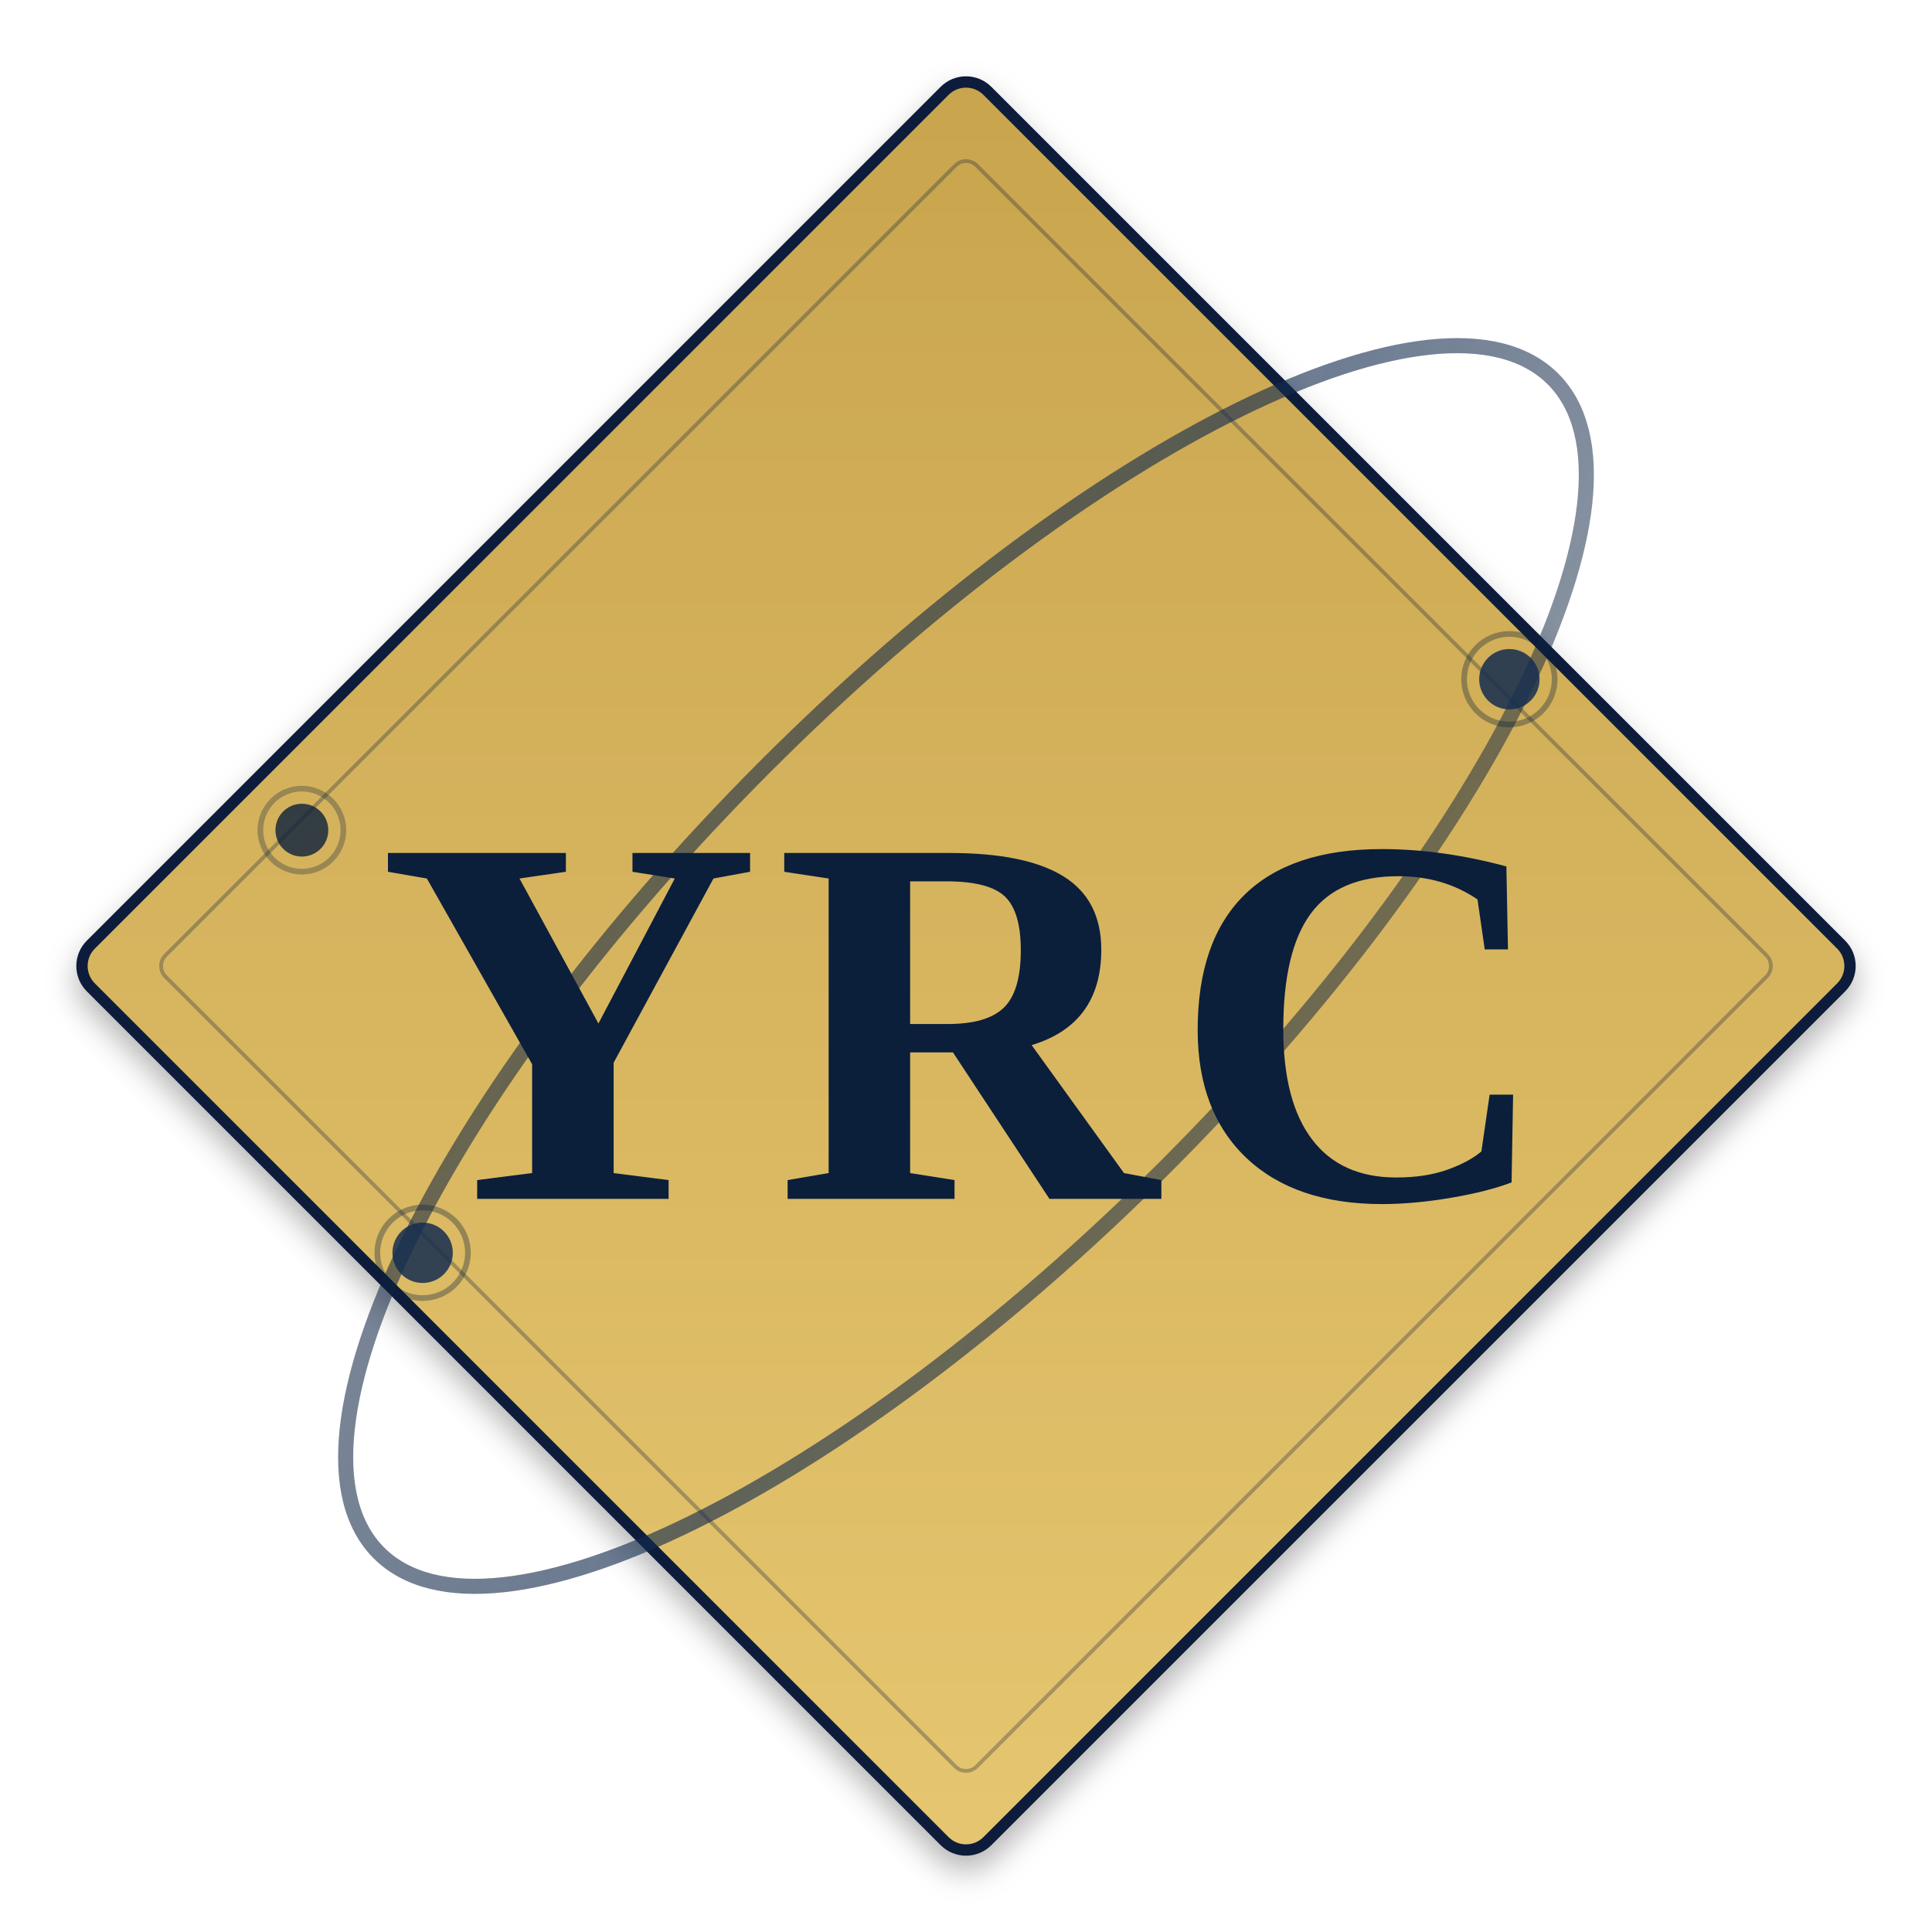
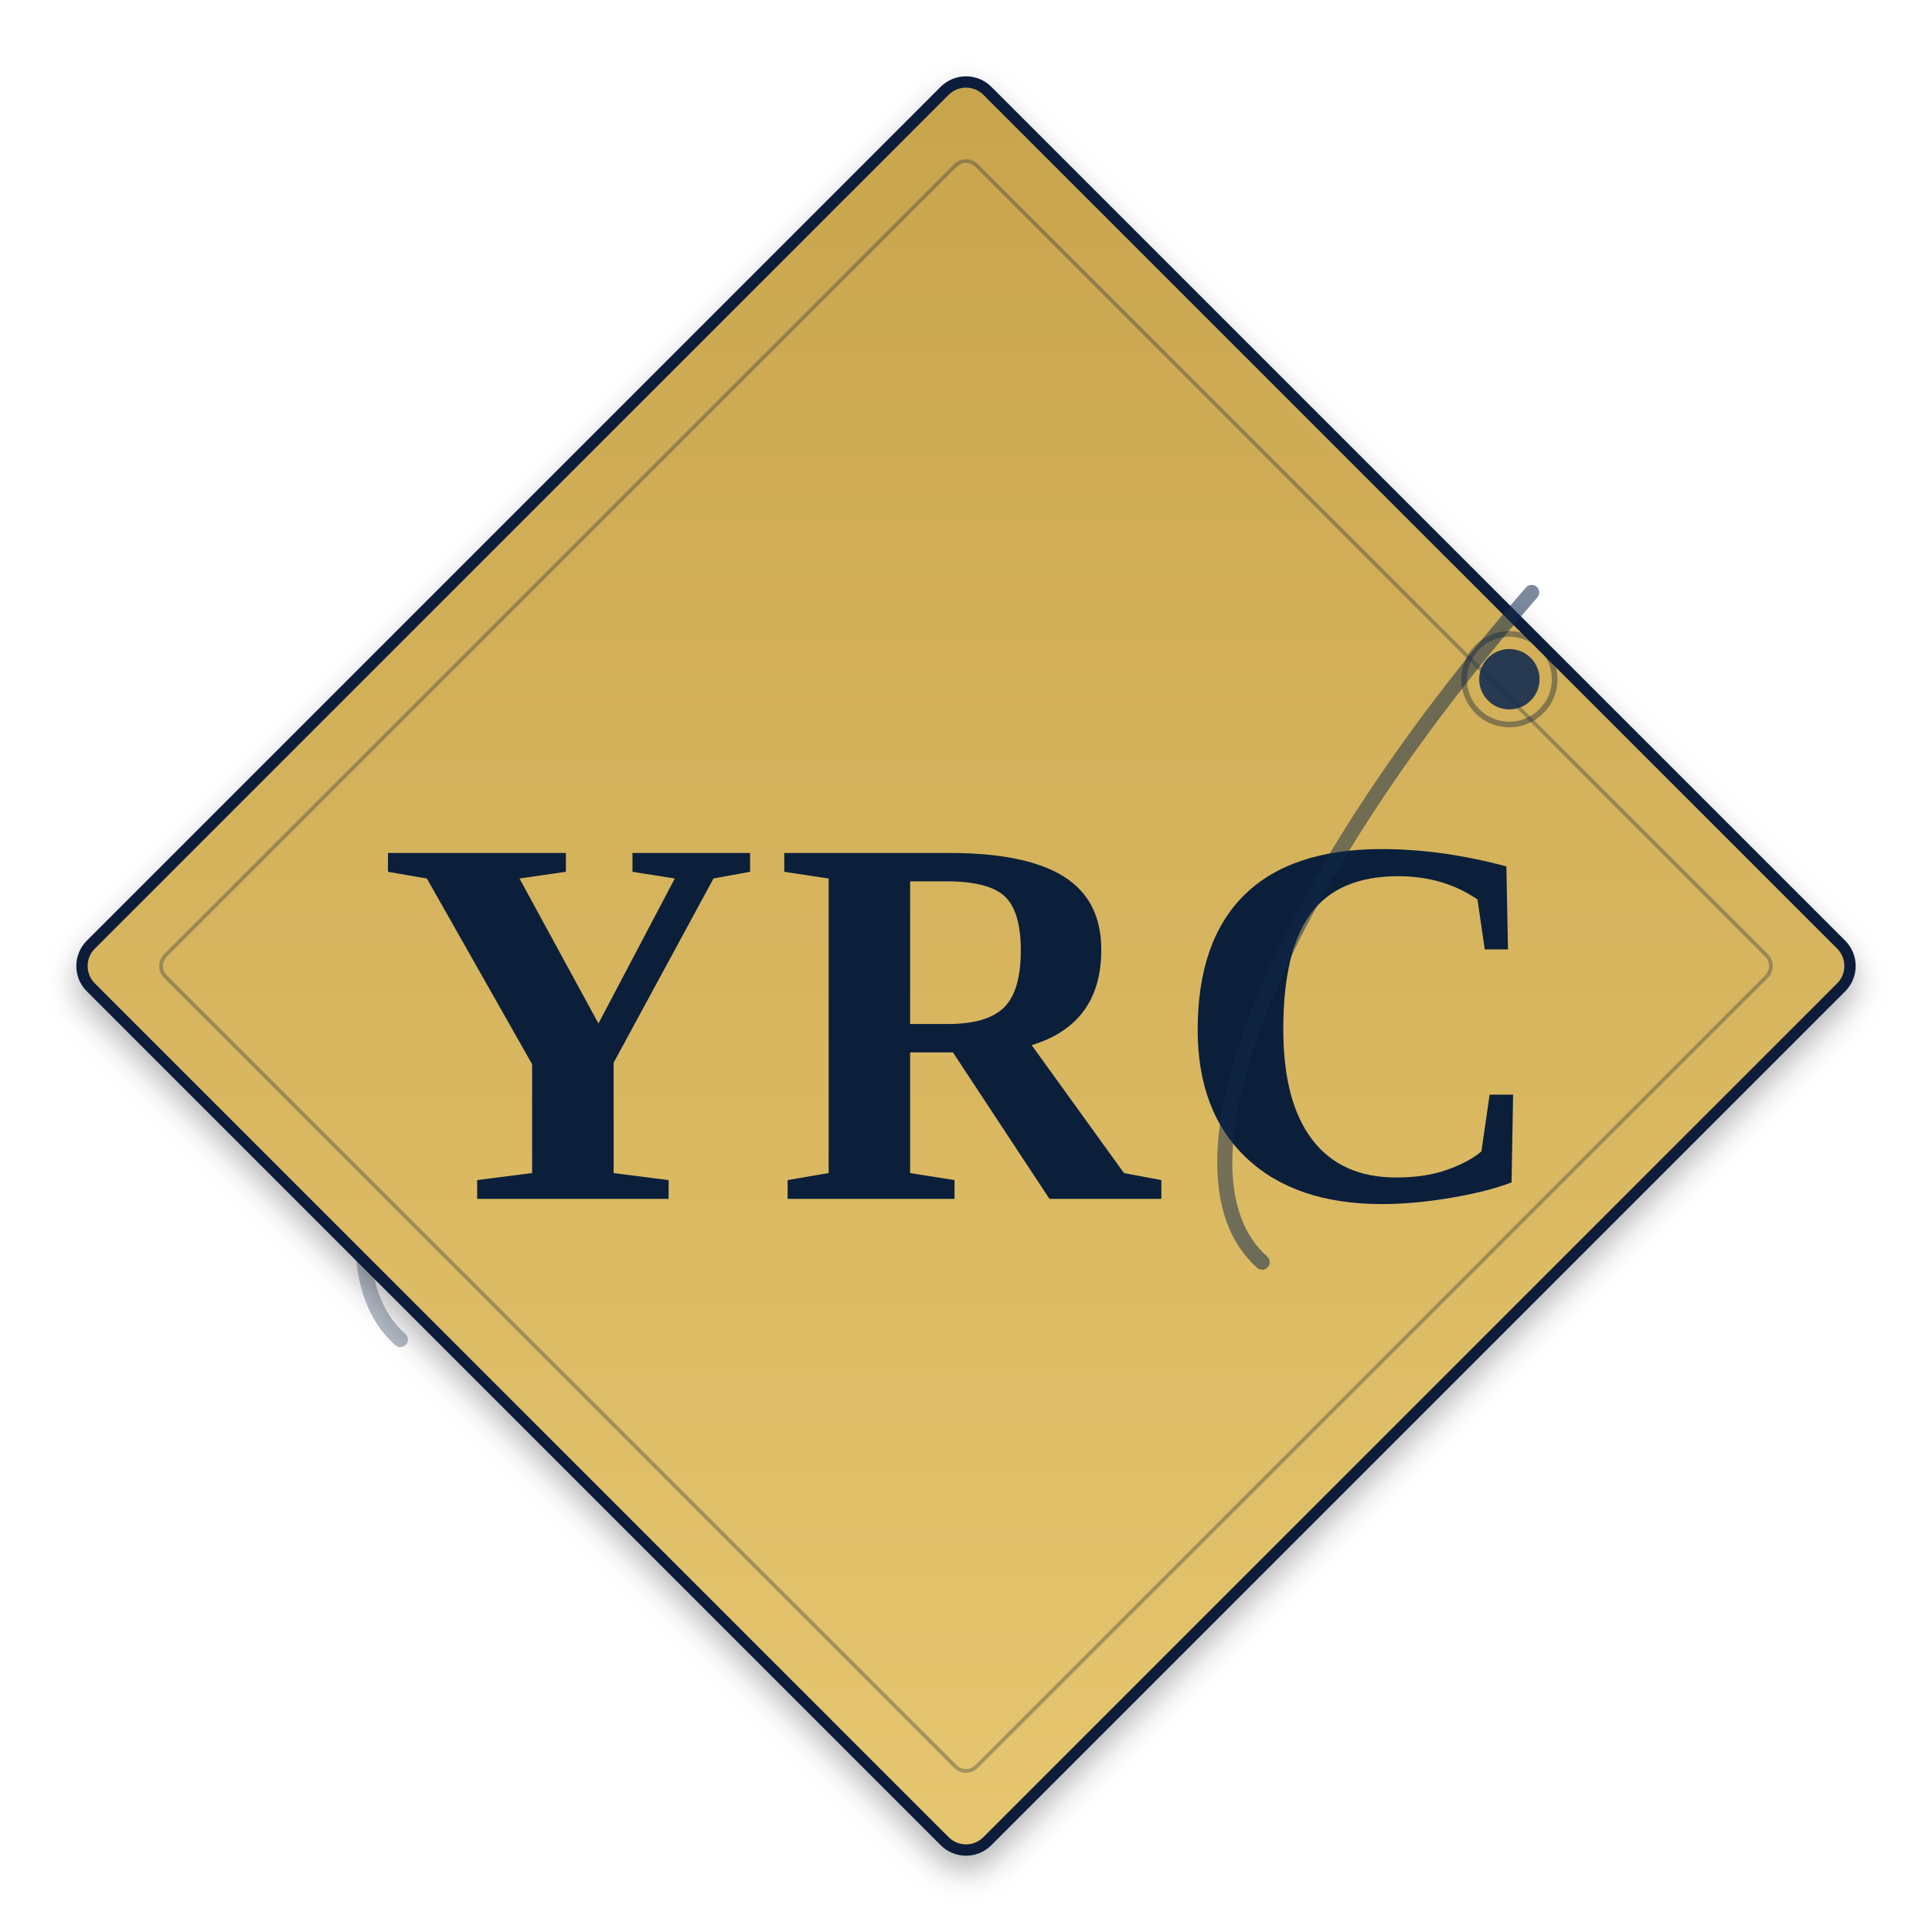
<svg xmlns="http://www.w3.org/2000/svg" viewBox="0 0 512 512">
  <defs>
    <linearGradient id="goldGrad" x1="0%" y1="0%" x2="100%" y2="100%">
      <stop offset="0%" style="stop-color:#C8A44D;stop-opacity:1" />
      <stop offset="100%" style="stop-color:#E6C670;stop-opacity:1" />
    </linearGradient>
    <filter id="shadowGold" x="-20%" y="-20%" width="140%" height="140%">
      <feDropShadow dx="0" dy="4" stdDeviation="4" flood-color="#000000" flood-opacity="0.3" />
    </filter>
    <linearGradient id="orbitGradGold" x1="0%" y1="0%" x2="100%" y2="100%">
-       <stop offset="0%" style="stop-color:#0B1F3B;stop-opacity:0.7" />
-       <stop offset="50%" style="stop-color:#142D50;stop-opacity:0.85" />
-       <stop offset="100%" style="stop-color:#0B1F3B;stop-opacity:0.6" />
+       <stop offset="0%" style="stop-color:#0B1F3B;stop-opacity:0.5" />
+       <stop offset="50%" style="stop-color:#142D50;stop-opacity:0.75" />
+       <stop offset="100%" style="stop-color:#0B1F3B;stop-opacity:0.5" />
    </linearGradient>
  </defs>
+   <path d="M 80 220 A 220 75 0 0 1 256 145" transform="rotate(-45 256 256)" fill="none" stroke="url(#orbitGradGold)" stroke-width="4" opacity="0.45" stroke-linecap="round" />
+   <circle cx="80" cy="220" r="7" fill="#0B1F3B" opacity="0.65">
+     <animate attributeName="opacity" values="0.65;0.9;0.65" dur="2s" begin="0.5s" repeatCount="indefinite" />
+   </circle>
+   <circle cx="80" cy="220" r="11" fill="none" stroke="#0B1F3B" stroke-width="1.5" opacity="0.25" />
  <g filter="url(#shadowGold)">
    <rect x="88" y="88" width="336" height="336" rx="8" ry="8" transform="rotate(45 256 256)" fill="url(#goldGrad)" stroke="#0B1F3B" stroke-width="3" />
  </g>
  <rect x="104" y="104" width="304" height="304" rx="4" ry="4" transform="rotate(45 256 256)" fill="none" stroke="#0B1F3B" stroke-width="1" opacity="0.3" />
-   <ellipse cx="256" cy="256" rx="220" ry="75" transform="rotate(-45 256 256)" fill="none" stroke="url(#orbitGradGold)" stroke-width="4" opacity="0.75" />
-   <circle cx="400" cy="180" r="8" fill="#142D50" opacity="0.85">
-     <animate attributeName="opacity" values="0.85;1;0.85" dur="2s" repeatCount="indefinite" />
+   <text x="256" y="278" dominant-baseline="middle" text-anchor="middle" font-family="'Times New Roman', Georgia, serif" font-weight="bold" font-size="140" fill="#0B1F3B" letter-spacing="4" style="text-shadow: 1px 1px 2px rgba(255,255,255,0.2);">YRC</text>
+   <path d="M 256 367 A 220 75 0 0 1 432 292" transform="rotate(-45 256 256)" fill="none" stroke="url(#orbitGradGold)" stroke-width="4" opacity="0.75" stroke-linecap="round" />
+   <circle cx="400" cy="180" r="8" fill="#142D50" opacity="0.9">
+     <animate attributeName="opacity" values="0.9;1;0.9" dur="2s" repeatCount="indefinite" />
  </circle>
-   <circle cx="400" cy="180" r="12" fill="none" stroke="#0B1F3B" stroke-width="1.5" opacity="0.35" />
-   <circle cx="112" cy="332" r="8" fill="#142D50" opacity="0.85">
-     <animate attributeName="opacity" values="0.85;1;0.85" dur="2s" begin="0.7s" repeatCount="indefinite" />
-   </circle>
-   <circle cx="112" cy="332" r="12" fill="none" stroke="#0B1F3B" stroke-width="1.5" opacity="0.35" />
-   <circle cx="80" cy="220" r="7" fill="#0B1F3B" opacity="0.8">
-     <animate attributeName="opacity" values="0.8;1;0.8" dur="2s" begin="1.3s" repeatCount="indefinite" />
-   </circle>
-   <circle cx="80" cy="220" r="11" fill="none" stroke="#0B1F3B" stroke-width="1.5" opacity="0.3" />
-   <text x="256" y="278" dominant-baseline="middle" text-anchor="middle" font-family="'Times New Roman', Georgia, serif" font-weight="bold" font-size="140" fill="#0B1F3B" letter-spacing="4" style="text-shadow: 1px 1px 2px rgba(255,255,255,0.2);">YRC</text>
+   <circle cx="400" cy="180" r="12" fill="none" stroke="#0B1F3B" stroke-width="1.5" opacity="0.4" />
</svg>
